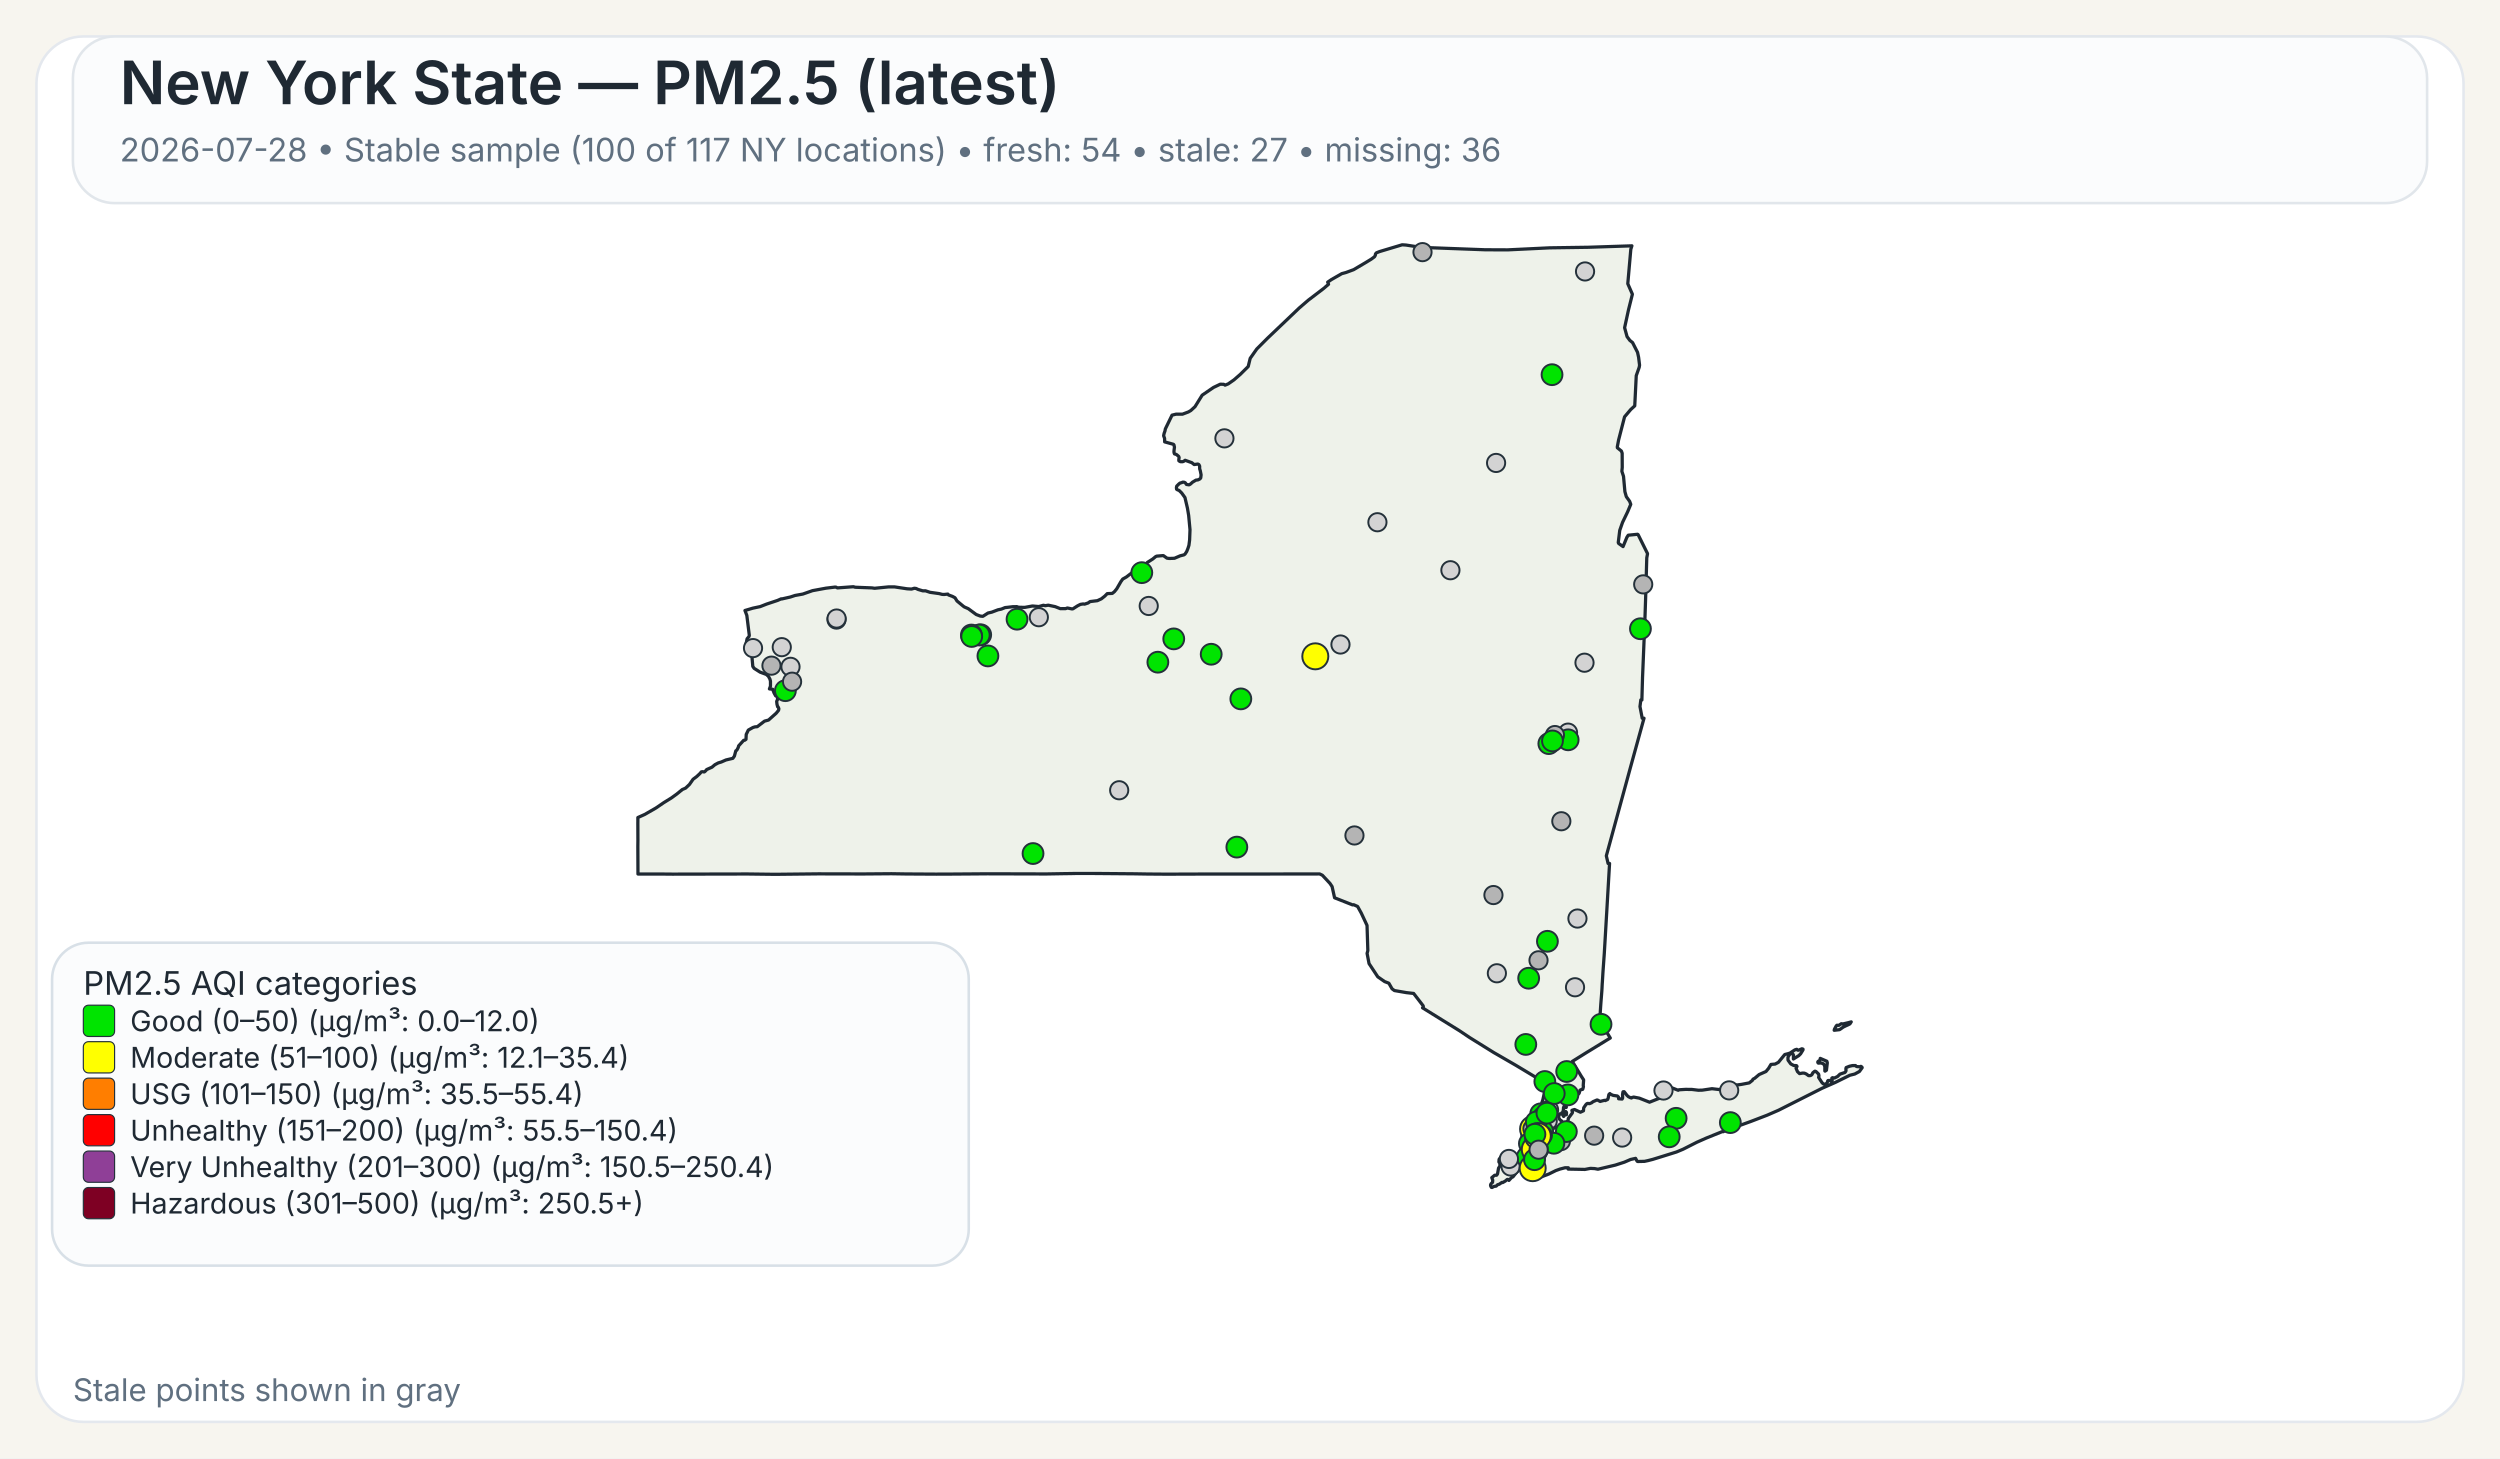
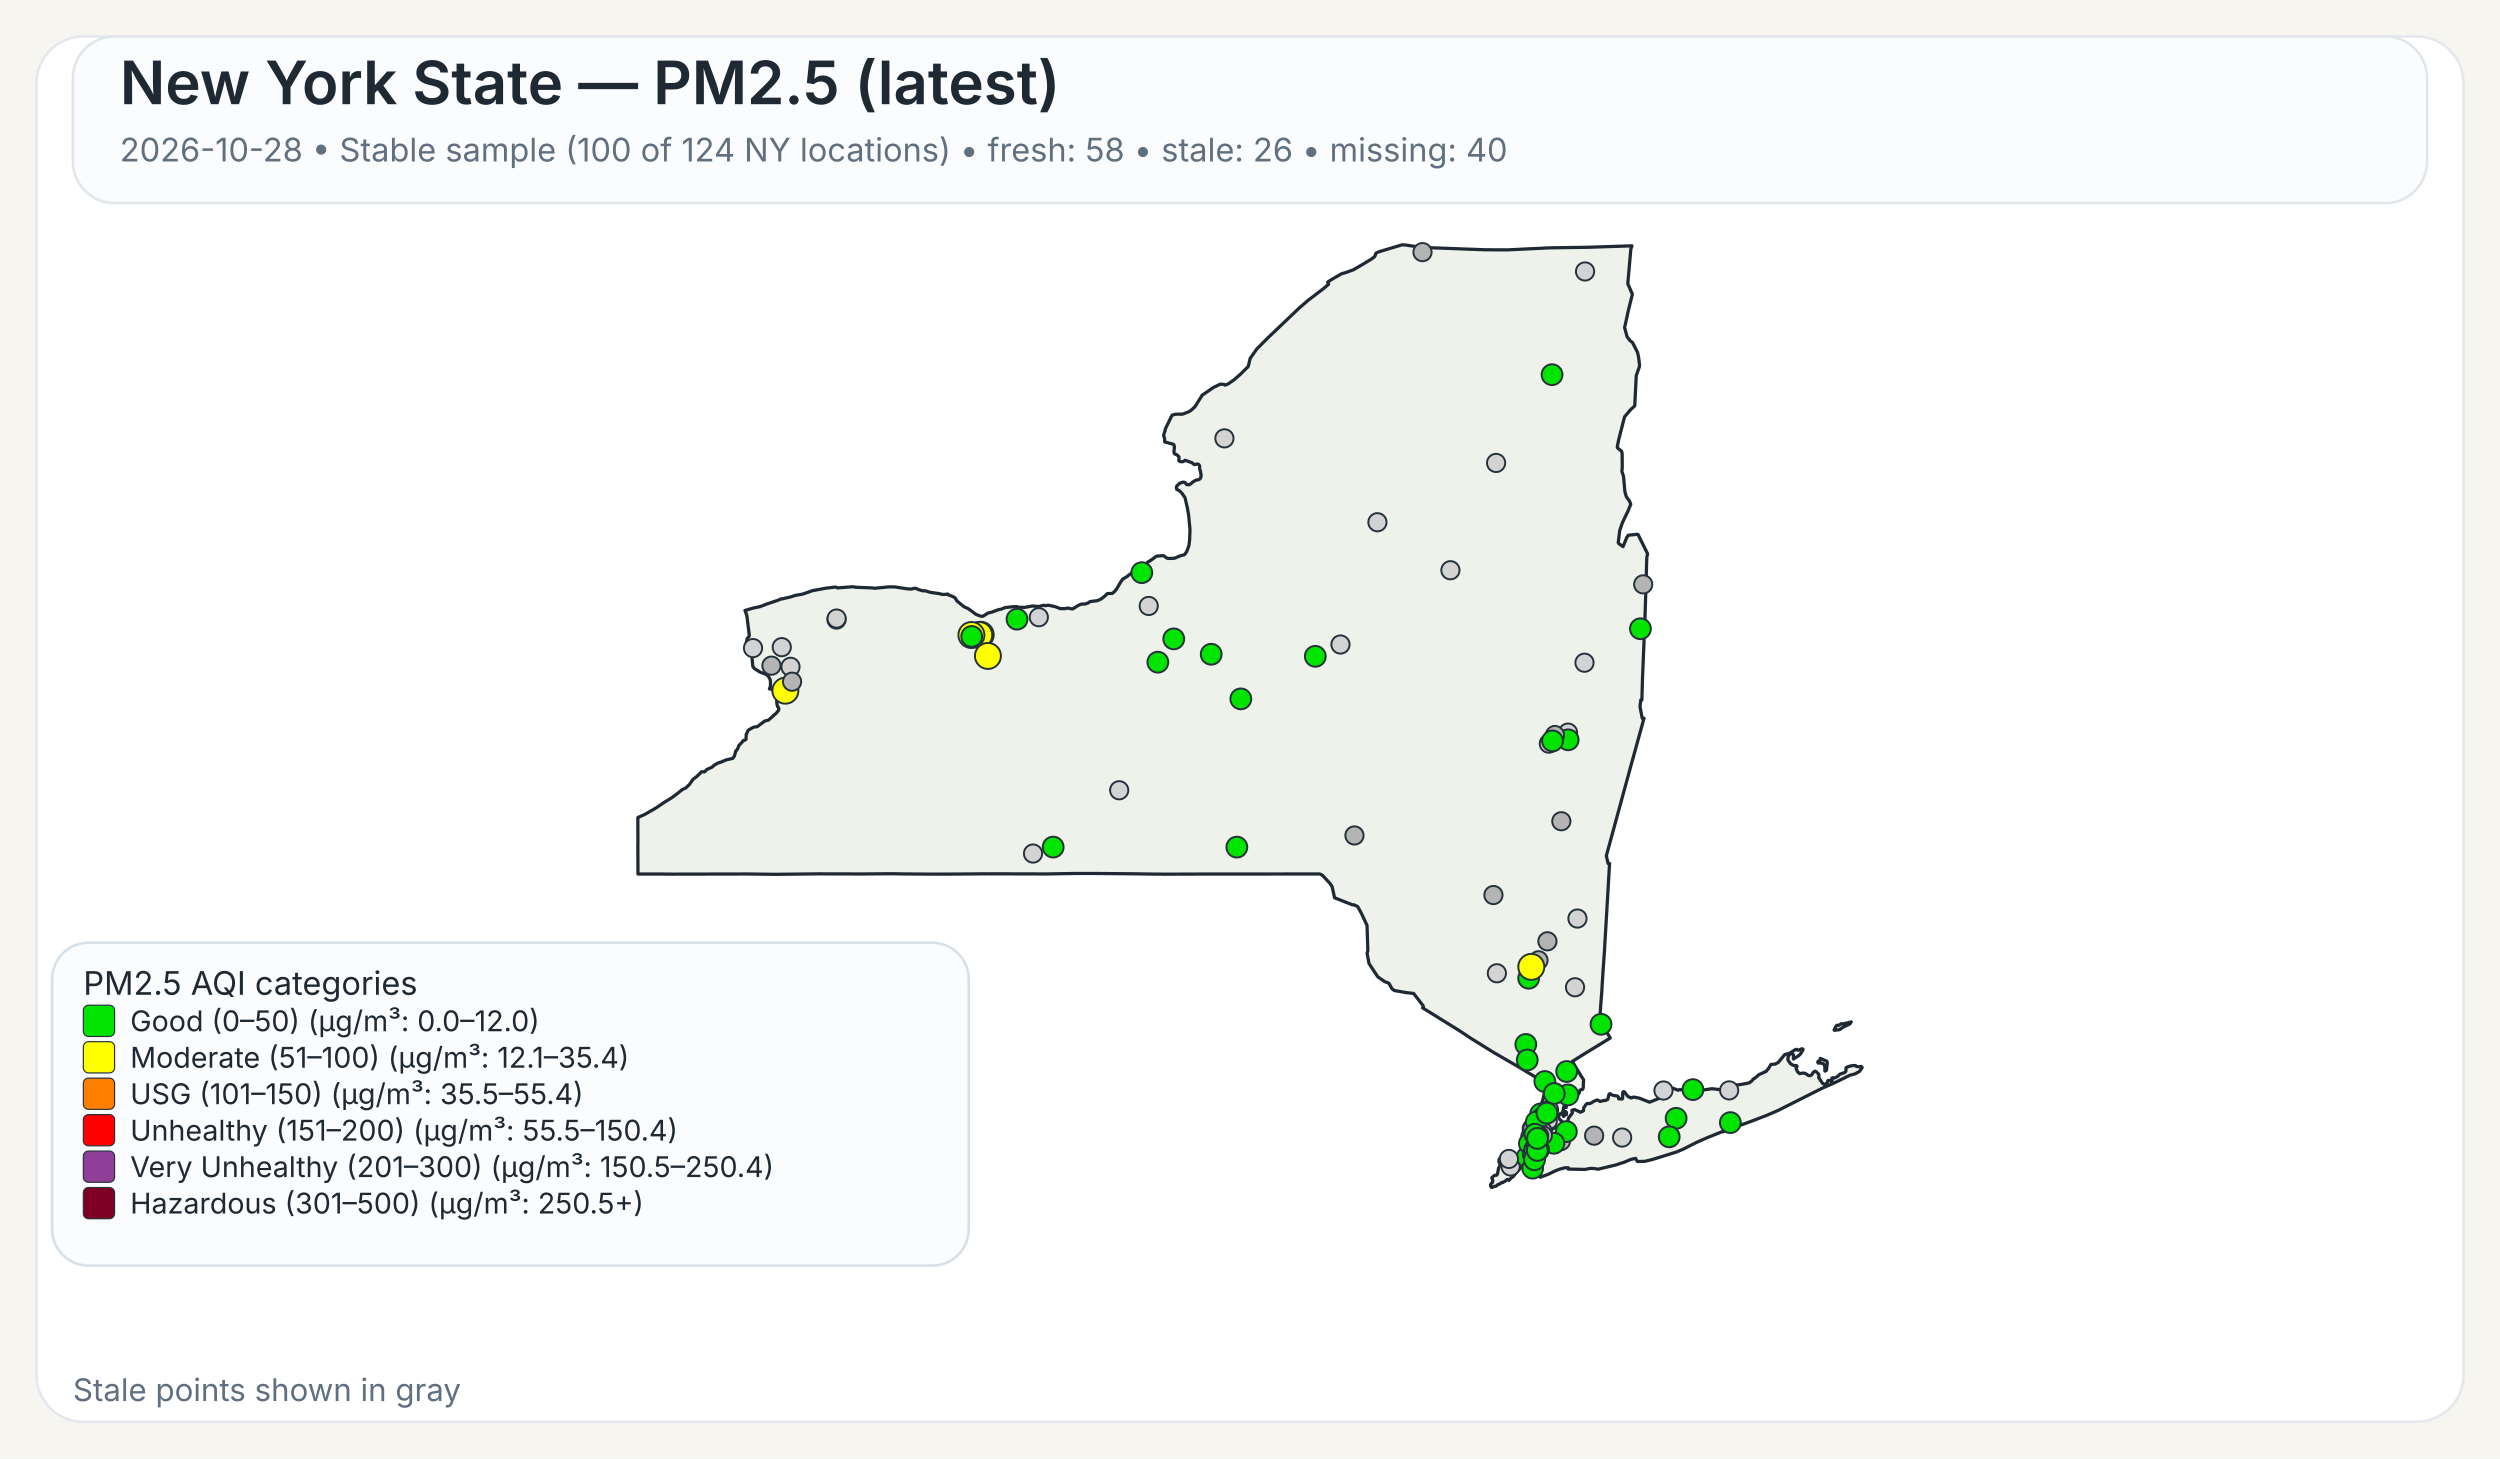
<svg xmlns="http://www.w3.org/2000/svg" width="960" height="560">
  <rect x="0" y="0" width="960" height="560" fill="#F7F5EF" />
  <rect x="14" y="14" width="932" height="532" rx="18" ry="18" fill="#FFFFFF" stroke="#E4E8EE" stroke-width="1" />
  <rect x="28" y="14" width="904" height="64" rx="16" ry="16" fill="#FBFCFD" stroke="#E1E6EB" stroke-width="1" />
  <text x="46" y="40" font-family="Public Sans, Inter, Aptos, Segoe UI, Arial, sans-serif" font-size="23" font-weight="600" fill="#1F2933">New York State — PM2.5 (latest)</text>
-   <text x="46" y="62" font-family="Public Sans, Inter, Aptos, Segoe UI, Arial, sans-serif" font-size="12.5" font-weight="400" fill="#607080">2026-07-28 • Stable sample (100 of 117 NY locations) • fresh: 54 • stale: 27 • missing: 36</text>
+   <text x="46" y="62" font-family="Public Sans, Inter, Aptos, Segoe UI, Arial, sans-serif" font-size="12.5" font-weight="400" fill="#607080">2026-10-28 • Stable sample (100 of 124 NY locations) • fresh: 58 • stale: 26 • missing: 40</text>
  <path d="M601.06,426.90 L601.23,426.83 L601.48,427.07 L601.55,427.32 L601.50,428.06 L601.28,428.08 L601.08,427.81 L601.04,427.27 L601.06,426.90 Z" fill="#EEF2EA" stroke="#1F2933" stroke-width="1.25" stroke-linejoin="round" />
  <path d="M585.16,439.66 L585.21,439.61 L585.24,439.63 L585.33,439.75 L585.00,440.50 L584.94,440.59 L584.83,440.54 L584.77,440.43 L584.80,440.38 L585.16,439.66 Z" fill="#EEF2EA" stroke="#1F2933" stroke-width="1.25" stroke-linejoin="round" />
  <path d="M579.00,452.87 L578.74,452.93 L578.02,453.54 L577.00,454.12 L576.75,454.04 L575.70,454.75 L575.07,454.93 L574.52,455.48 L573.72,455.58 L572.92,456.00 L572.71,455.95 L572.45,455.50 L572.36,455.05 L572.56,454.57 L573.14,454.01 L573.21,453.18 L572.85,452.21 L573.97,451.28 L574.68,451.28 L575.04,450.81 L575.45,448.53 L575.88,447.92 L575.97,447.53 L575.92,446.38 L575.63,446.32 L575.58,446.12 L575.66,445.16 L576.32,444.30 L576.87,444.03 L577.23,444.07 L577.46,444.30 L578.49,444.56 L580.44,444.30 L582.44,443.79 L583.07,443.83 L583.44,444.38 L583.57,445.77 L584.00,446.72 L584.43,447.38 L584.07,448.20 L583.53,448.95 L582.19,450.36 L580.96,451.93 L580.89,451.88 L580.35,452.27 L579.42,453.28 L579.25,452.99 L579.00,452.87 Z" fill="#EEF2EA" stroke="#1F2933" stroke-width="1.25" stroke-linejoin="round" />
  <path d="M698.65,407.28 L698.89,406.98 L698.98,406.42 L701.51,407.51 L701.69,408.12 L701.35,410.97 L700.83,411.31 L700.74,411.25 L700.74,409.57 L700.38,408.71 L700.19,408.52 L699.35,408.18 L698.24,408.24 L698.08,408.08 L698.02,407.81 L698.15,407.57 L698.65,407.28 Z" fill="#EEF2EA" stroke="#1F2933" stroke-width="1.25" stroke-linejoin="round" />
  <path d="M709.87,392.68 L710.87,392.40 L710.37,393.17 L709.71,393.51 L708.74,393.94 L707.77,394.42 L706.83,395.10 L706.37,395.39 L704.33,395.63 L704.44,395.18 L704.77,394.57 L705.12,393.94 L705.39,393.69 L706.11,393.74 L707.05,393.11 L707.70,393.19 L709.32,392.81 L709.87,392.68 Z" fill="#EEF2EA" stroke="#1F2933" stroke-width="1.25" stroke-linejoin="round" />
  <path d="M601.43,424.75 L601.44,424.82 L601.44,424.87 L601.44,424.97 L601.48,425.16 L601.44,425.24 L601.21,425.31 L600.95,425.08 L600.95,424.92 L601.10,424.88 L601.13,424.65 L601.23,424.58 L601.37,424.64 L601.42,424.70 L601.43,424.75 Z" fill="#EEF2EA" stroke="#1F2933" stroke-width="1.25" stroke-linejoin="round" />
  <path d="M623.05,163.10 L621.53,169.00 L621.04,171.61 L621.07,171.95 L622.62,173.20 L622.91,174.06 L622.94,179.46 L622.80,180.98 L623.43,182.92 L623.96,188.79 L624.50,190.70 L624.50,190.71 L625.79,192.51 L626.21,193.67 L625.60,195.12 L625.01,196.54 L623.06,200.59 L622.75,201.47 L621.98,203.67 L621.41,208.34 L621.56,208.68 L623.25,209.89 L624.72,206.33 L625.25,205.52 L628.84,205.16 L629.06,205.34 L632.45,212.18 L632.66,212.61 L632.36,214.21 L632.03,225.74 L632.03,225.80 L632.02,226.34 L632.00,227.05 L631.90,230.25 L631.64,238.09 L631.03,253.00 L630.74,259.97 L630.73,260.06 L630.73,260.23 L630.48,268.80 L630.08,268.74 L629.75,271.32 L630.61,275.80 L631.30,275.80 L628.80,284.88 L626.09,294.70 L622.63,307.38 L616.83,328.64 L617.50,331.57 L618.07,331.57 L617.02,349.62 L617.02,349.66 L616.71,354.88 L616.28,362.25 L616.04,366.27 L615.53,373.42 L615.30,377.22 L615.29,377.28 L615.29,377.35 L615.28,377.44 L615.28,377.49 L615.27,377.53 L615.19,379.03 L615.19,379.14 L615.18,379.18 L615.18,379.35 L615.17,379.49 L615.12,380.31 L615.09,380.73 L615.08,380.89 L614.72,385.46 L614.66,386.30 L614.29,391.98 L618.35,398.60 L616.75,399.56 L616.45,399.75 L610.52,403.39 L609.46,404.03 L609.01,404.31 L603.77,407.58 L605.77,410.89 L606.19,411.58 L606.62,412.29 L607.18,413.23 L608.08,414.62 L608.12,414.70 L607.96,416.83 L608.04,417.28 L607.81,418.17 L607.68,418.35 L607.54,418.27 L606.73,418.62 L606.42,419.73 L606.23,420.03 L605.55,420.48 L604.13,421.08 L603.54,421.65 L602.05,422.64 L600.59,424.82 L600.46,425.17 L600.38,425.37 L600.34,426.13 L600.15,426.98 L600.19,427.32 L600.39,427.51 L600.54,427.87 L600.54,428.09 L600.53,428.27 L600.60,428.55 L600.51,428.65 L600.44,428.71 L600.35,428.62 L600.18,428.29 L600.01,427.93 L600.10,427.54 L599.94,427.19 L599.85,427.21 L599.64,427.48 L599.51,427.81 L599.07,427.70 L598.72,427.92 L598.55,428.85 L598.57,429.17 L598.77,429.63 L599.21,430.17 L599.64,430.41 L600.31,431.59 L600.59,432.07 L600.90,432.04 L601.36,431.60 L601.36,431.60 L602.21,429.98 L602.19,429.51 L603.74,427.42 L603.84,427.11 L603.60,426.42 L603.67,426.33 L604.61,426.05 L606.88,427.09 L607.17,426.96 L608.05,426.54 L608.14,425.40 L608.93,424.24 L609.36,423.80 L609.77,423.70 L610.33,423.82 L611.26,423.43 L611.66,423.07 L613.16,422.42 L613.38,422.39 L614.46,422.95 L616.17,422.51 L616.43,422.62 L617.32,422.20 L617.49,421.82 L617.52,421.77 L617.81,420.28 L618.19,419.93 L618.22,419.96 L618.50,420.18 L618.60,420.26 L618.84,420.36 L619.48,420.63 L619.66,420.66 L619.90,420.69 L620.59,420.79 L621.03,420.85 L621.08,420.86 L621.49,421.26 L621.50,421.39 L621.55,421.93 L622.90,422.03 L623.09,421.64 L623.06,420.27 L623.21,419.33 L623.28,419.23 L623.69,419.22 L624.78,420.64 L625.29,421.11 L626.07,421.51 L626.50,421.62 L626.59,421.46 L627.35,421.28 L629.51,421.69 L629.51,421.69 L633.42,423.24 L638.19,421.34 L638.36,420.84 L638.45,419.18 L638.68,418.35 L640.49,417.89 L642.20,417.80 L644.45,418.67 L644.65,418.48 L647.29,418.32 L649.72,418.35 L652.18,418.65 L653.70,418.61 L657.40,418.06 L660.48,418.42 L661.32,417.62 L664.03,416.80 L665.53,416.46 L666.97,416.64 L668.73,416.40 L671.71,415.83 L672.90,414.88 L673.16,414.40 L673.82,414.05 L675.50,412.63 L678.13,411.46 L679.12,410.27 L680.04,408.74 L681.66,408.60 L682.91,407.93 L685.34,404.94 L686.69,404.59 L687.35,404.38 L689.21,403.16 L689.94,402.93 L690.28,403.23 L690.57,403.30 L691.93,402.73 L692.35,402.87 L692.38,403.11 L691.44,404.66 L690.75,405.35 L688.66,406.65 L688.68,405.06 L688.30,404.60 L687.92,404.54 L687.60,404.66 L687.09,405.06 L686.58,406.01 L686.59,407.08 L687.65,408.54 L688.81,409.15 L689.85,409.20 L690.06,409.50 L689.68,410.21 L690.24,411.51 L691.03,412.27 L692.17,412.06 L692.88,412.09 L693.59,412.39 L694.51,413.06 L695.19,413.03 L695.62,412.79 L695.84,412.56 L696.12,411.95 L696.83,411.38 L696.98,411.33 L697.37,411.49 L698.35,412.46 L698.48,413.14 L698.35,413.73 L699.60,415.66 L700.04,416.12 L700.44,416.32 L700.84,416.33 L701.58,415.93 L701.76,415.37 L701.81,415.13 L701.99,414.91 L702.86,414.89 L703.07,415.26 L703.12,415.25 L703.24,415.22 L703.45,415.13 L703.57,414.86 L703.45,414.38 L703.43,414.00 L703.70,413.83 L704.39,413.98 L705.62,413.37 L706.56,412.46 L708.48,411.82 L708.83,411.29 L708.88,410.85 L708.80,410.51 L708.92,409.94 L710.19,409.44 L711.31,409.19 L712.51,409.17 L712.73,409.44 L713.09,409.58 L714.27,409.63 L714.58,409.48 L714.99,409.75 L715.07,409.99 L714.02,411.45 L712.24,412.42 L710.34,412.90 L704.77,415.65 L699.71,417.88 L682.98,426.32 L678.57,428.24 L672.42,430.60 L662.20,434.30 L661.73,434.58 L661.49,434.51 L660.84,434.74 L655.19,437.03 L651.62,438.61 L646.31,441.30 L643.78,442.36 L638.41,444.04 L634.66,445.20 L632.83,445.67 L631.47,445.96 L631.32,445.96 L628.83,446.02 L628.63,445.87 L628.07,444.81 L626.15,445.24 L623.74,446.28 L621.85,446.89 L620.27,447.40 L613.61,448.98 L612.34,448.74 L610.73,448.66 L608.60,449.06 L605.36,448.99 L602.17,448.93 L602.19,448.77 L602.25,448.43 L600.97,448.42 L599.39,448.83 L599.07,448.91 L597.43,449.50 L594.79,450.81 L591.48,452.07 L591.48,451.26 L591.59,450.86 L591.41,450.49 L591.24,450.39 L590.88,450.18 L590.56,449.81 L590.00,449.87 L588.10,450.05 L587.46,450.03 L587.05,449.85 L586.87,449.72 L586.81,449.43 L587.15,448.99 L587.21,448.90 L587.49,448.42 L587.39,448.02 L586.94,447.62 L585.63,447.32 L585.23,446.64 L585.06,445.69 L585.31,444.71 L585.45,444.41 L585.68,443.96 L586.50,442.95 L586.37,441.37 L586.22,441.17 L586.16,441.08 L586.11,440.71 L586.29,440.19 L586.49,440.03 L586.59,439.53 L586.42,439.11 L586.13,438.91 L586.77,435.14 L587.04,434.58 L587.53,433.54 L588.00,432.56 L588.37,431.79 L590.66,426.98 L591.27,425.68 L591.55,425.09 L591.55,425.09 L591.90,424.00 L592.36,422.57 L592.47,422.24 L593.89,415.87 L593.37,415.86 L592.83,415.54 L585.14,410.91 L585.14,410.91 L582.09,409.08 L581.83,408.93 L574.90,404.92 L573.64,404.20 L565.84,399.35 L564.27,398.37 L560.37,395.76 L546.26,387.01 L546.57,386.68 L546.49,386.22 L542.83,381.48 L542.63,381.46 L540.06,381.17 L535.45,380.37 L534.54,379.69 L533.32,377.55 L531.70,376.93 L529.06,375.09 L525.71,370.01 L525.14,367.03 L524.96,366.10 L525.25,365.02 L524.94,355.37 L522.72,350.61 L521.32,348.08 L519.78,347.40 L519.41,347.49 L512.48,344.75 L511.52,340.44 L510.72,339.24 L507.79,336.09 L506.74,335.59 L502.43,335.60 L502.18,335.60 L499.75,335.60 L499.39,335.61 L499.35,335.61 L469.83,335.63 L469.66,335.63 L462.36,335.64 L461.30,335.63 L460.85,335.63 L460.00,335.64 L448.21,335.68 L447.85,335.68 L441.17,335.63 L440.91,335.63 L435.49,335.54 L435.46,335.54 L420.14,335.41 L418.99,335.41 L413.90,335.41 L413.83,335.41 L413.52,335.41 L412.93,335.41 L412.60,335.42 L411.23,335.45 L411.22,335.45 L408.74,335.48 L408.73,335.48 L401.77,335.60 L379.14,335.54 L372.91,335.59 L364.59,335.65 L360.26,335.66 L359.71,335.67 L347.88,335.60 L347.87,335.60 L342.30,335.51 L337.43,335.55 L331.40,335.60 L314.24,335.56 L297.70,335.74 L295.08,335.71 L287.13,335.61 L286.61,335.61 L258.23,335.67 L257.47,335.66 L253.93,335.63 L253.07,335.62 L253.07,335.63 L244.98,335.62 L244.93,325.04 L244.95,323.48 L244.96,322.52 L244.95,321.67 L244.95,321.16 L244.95,320.84 L244.93,316.08 L244.94,315.42 L244.94,313.93 L247.57,312.75 L251.88,310.27 L254.93,308.19 L257.77,306.44 L259.87,304.92 L262.02,303.17 L263.28,302.62 L264.74,301.24 L266.14,299.24 L267.54,298.19 L268.72,297.09 L269.32,296.39 L269.90,296.33 L270.33,296.44 L270.54,296.38 L271.04,295.92 L271.36,295.51 L273.40,294.60 L274.52,293.65 L275.81,292.96 L276.98,292.61 L278.76,291.83 L281.41,291.20 L282.01,290.34 L282.12,289.92 L282.55,288.31 L282.75,288.22 L283.00,287.95 L283.49,287.01 L283.63,286.42 L285.57,284.28 L285.90,284.29 L286.46,283.91 L286.55,282.02 L287.35,280.35 L289.13,279.36 L289.89,279.12 L290.78,279.05 L293.57,276.92 L295.12,276.50 L298.07,273.86 L298.97,272.76 L299.09,272.13 L298.79,271.45 L298.62,271.42 L298.36,270.43 L298.24,269.33 L298.55,268.66 L298.61,268.16 L298.25,267.28 L297.85,267.20 L297.24,266.09 L296.70,264.68 L295.46,264.54 L295.86,263.47 L295.86,261.59 L295.66,260.80 L295.08,259.71 L294.94,259.59 L294.28,258.99 L291.89,258.11 L289.57,256.64 L289.07,255.88 L288.57,250.10 L288.55,249.89 L286.78,249.43 L286.31,248.17 L286.88,245.30 L287.63,244.40 L287.73,243.95 L286.78,236.32 L286.06,234.43 L289.07,233.54 L291.93,232.93 L294.37,231.97 L298.62,230.55 L299.99,229.95 L300.12,230.02 L303.47,229.26 L305.29,228.66 L308.28,228.12 L312.00,226.81 L317.17,225.86 L320.65,225.44 L321.03,225.47 L321.59,225.76 L322.04,225.72 L327.70,225.30 L328.39,225.50 L334.82,225.75 L335.83,225.90 L341.09,225.38 L343.51,225.37 L348.32,226.10 L349.98,226.20 L350.03,226.20 L351.12,225.89 L351.79,225.98 L352.52,226.34 L354.31,226.87 L355.38,226.87 L357.13,227.45 L360.63,227.94 L361.77,228.24 L362.50,228.28 L363.98,228.13 L364.17,228.44 L365.74,229.01 L366.72,229.54 L367.48,230.77 L369.92,232.79 L370.31,233.07 L371.82,233.73 L373.38,234.88 L374.86,235.97 L376.42,236.57 L377.42,236.67 L379.40,235.40 L380.84,235.07 L383.21,234.17 L384.54,233.89 L385.93,233.32 L386.27,233.28 L386.83,233.22 L388.90,232.98 L390.48,232.95 L391.11,233.18 L393.48,233.24 L396.46,232.70 L398.89,232.91 L400.66,232.42 L401.43,232.58 L402.53,232.39 L405.18,232.95 L407.17,233.73 L409.20,233.71 L409.87,233.47 L411.66,233.83 L412.03,233.77 L413.80,232.63 L414.88,232.08 L415.91,231.92 L416.48,231.99 L417.81,231.55 L418.60,231.00 L421.39,230.66 L422.92,229.95 L424.23,228.91 L425.18,227.95 L425.69,227.93 L427.12,227.87 L427.93,227.21 L428.83,226.10 L430.44,223.32 L431.14,222.35 L431.96,221.89 L432.55,221.55 L435.18,219.53 L437.03,218.59 L437.61,217.92 L437.98,217.72 L438.51,217.88 L439.70,217.38 L440.56,215.99 L442.64,214.67 L443.82,213.70 L444.23,213.55 L446.72,213.34 L448.11,214.33 L448.97,214.45 L450.99,214.38 L453.20,213.43 L454.63,213.07 L455.05,212.77 L455.69,211.79 L456.17,210.59 L456.55,209.40 L456.81,207.36 L456.96,203.41 L456.73,200.97 L456.44,197.89 L455.97,195.10 L455.02,191.05 L453.78,189.32 L452.78,188.33 L452.13,188.08 L451.81,187.86 L451.74,187.30 L451.84,186.69 L452.22,186.31 L452.64,185.89 L453.10,185.51 L453.80,185.32 L454.18,185.14 L454.70,185.18 L455.13,185.37 L455.61,186.03 L456.63,186.18 L457.19,185.84 L457.91,185.17 L459.24,184.37 L460.00,184.28 L460.73,183.93 L461.08,183.54 L461.22,182.35 L460.90,180.72 L460.70,180.14 L460.66,179.72 L460.67,178.99 L460.38,178.40 L459.97,178.19 L458.56,178.39 L457.66,177.67 L455.09,176.75 L454.57,177.13 L454.12,177.30 L453.65,177.30 L453.29,177.28 L452.94,177.12 L452.67,176.90 L452.67,176.38 L452.79,175.72 L452.62,175.27 L451.89,174.63 L451.54,174.45 L451.01,174.30 L450.87,173.94 L450.80,173.54 L450.84,172.88 L450.99,171.72 L450.78,170.78 L450.56,170.60 L447.23,169.68 L447.20,168.34 L446.83,167.32 L447.02,166.42 L447.35,165.48 L447.50,164.69 L450.06,159.42 L451.61,159.04 L454.05,159.05 L456.36,158.18 L457.28,157.64 L458.88,156.17 L461.63,151.75 L465.96,148.79 L468.59,147.53 L469.94,147.58 L470.43,147.90 L471.65,147.40 L473.83,145.88 L476.29,143.74 L476.97,143.06 L479.31,140.74 L480.08,137.59 L482.60,134.01 L486.70,129.90 L498.91,118.26 L502.36,115.29 L508.27,110.78 L510.16,109.15 L509.83,108.34 L511.28,107.35 L515.25,105.08 L516.86,104.64 L519.80,103.55 L524.26,100.92 L526.51,99.55 L527.81,98.60 L528.14,98.00 L528.16,97.54 L528.55,97.08 L529.76,96.60 L538.43,94.00 L539.92,94.10 L544.47,94.80 L545.84,95.00 L570.26,95.91 L578.85,95.95 L585.96,95.61 L595.04,95.17 L609.91,94.95 L626.65,94.40 L626.23,95.73 L625.68,102.02 L625.07,108.95 L626.84,112.98 L625.33,119.03 L623.85,125.84 L624.79,129.27 L625.53,130.26 L625.83,130.68 L626.91,131.56 L626.91,131.56 L628.81,135.29 L629.22,137.19 L629.59,140.21 L629.45,141.06 L628.32,144.25 L627.83,154.15 L627.74,155.85 L626.19,157.27 L623.83,160.07 L623.05,163.10 Z" fill="#EEF2EA" stroke="#1F2933" stroke-width="1.25" stroke-linejoin="round" />
  <circle cx="574.80" cy="373.74" r="3.50" fill="lightgray" stroke="#24313A" stroke-width="0.75" />
  <circle cx="296.24" cy="255.61" r="3.50" fill="rgb(180,180,180)" stroke="#24313A" stroke-width="0.75" />
  <circle cx="585.91" cy="401.06" r="4.00" fill="#00E400" stroke="#24313A" stroke-width="0.75" />
  <circle cx="590.67" cy="430.08" r="3.50" fill="lightgray" stroke="#24313A" stroke-width="0.75" />
  <circle cx="587.01" cy="375.64" r="4.00" fill="#00E400" stroke="#24313A" stroke-width="0.75" />
  <circle cx="580.07" cy="447.93" r="3.50" fill="lightgray" stroke="#24313A" stroke-width="0.75" />
  <circle cx="528.93" cy="200.54" r="3.50" fill="lightgray" stroke="#24313A" stroke-width="0.75" />
  <circle cx="622.90" cy="436.82" r="3.50" fill="lightgray" stroke="#24313A" stroke-width="0.75" />
  <circle cx="321.22" cy="237.92" r="3.50" fill="lightgray" stroke="#24313A" stroke-width="0.75" />
  <circle cx="556.96" cy="218.97" r="3.50" fill="lightgray" stroke="#24313A" stroke-width="0.75" />
  <circle cx="574.50" cy="177.77" r="3.50" fill="lightgray" stroke="#24313A" stroke-width="0.75" />
  <circle cx="429.77" cy="303.46" r="3.50" fill="lightgray" stroke="#24313A" stroke-width="0.75" />
  <circle cx="514.74" cy="247.49" r="3.50" fill="lightgray" stroke="#24313A" stroke-width="0.75" />
  <circle cx="470.18" cy="168.33" r="3.50" fill="lightgray" stroke="#24313A" stroke-width="0.75" />
-   <circle cx="376.59" cy="243.75" r="4.00" fill="#00E400" stroke="#24313A" stroke-width="0.75" />
+   <circle cx="376.59" cy="243.75" r="5.00" fill="#FFFF00" stroke="#24313A" stroke-width="0.75" />
  <circle cx="591.63" cy="427.72" r="4.00" fill="#00E400" stroke="#24313A" stroke-width="0.75" />
-   <circle cx="593.40" cy="430.37" r="4.00" fill="#00E400" stroke="#24313A" stroke-width="0.75" />
+   <circle cx="593.40" cy="430.37" r="3.50" fill="lightgray" stroke="#24313A" stroke-width="0.75" />
  <circle cx="593.93" cy="437.51" r="4.00" fill="#00E400" stroke="#24313A" stroke-width="0.75" />
  <circle cx="602.12" cy="281.33" r="3.50" fill="lightgray" stroke="#24313A" stroke-width="0.75" />
  <circle cx="398.91" cy="237.01" r="3.50" fill="lightgray" stroke="#24313A" stroke-width="0.75" />
  <circle cx="598.03" cy="436.67" r="4.00" fill="#00E400" stroke="#24313A" stroke-width="0.75" />
  <circle cx="595.98" cy="143.88" r="4.00" fill="#00E400" stroke="#24313A" stroke-width="0.75" />
  <circle cx="601.61" cy="411.46" r="4.00" fill="#00E400" stroke="#24313A" stroke-width="0.75" />
  <circle cx="608.45" cy="254.48" r="3.50" fill="lightgray" stroke="#24313A" stroke-width="0.75" />
  <circle cx="604.81" cy="379.11" r="3.50" fill="lightgray" stroke="#24313A" stroke-width="0.75" />
  <circle cx="588.51" cy="437.27" r="3.50" fill="rgb(180,180,180)" stroke="#24313A" stroke-width="0.75" />
  <circle cx="465.10" cy="251.23" r="4.00" fill="#00E400" stroke="#24313A" stroke-width="0.75" />
-   <circle cx="396.68" cy="327.76" r="4.00" fill="#00E400" stroke="#24313A" stroke-width="0.75" />
+   <circle cx="396.68" cy="327.76" r="3.50" fill="lightgray" stroke="#24313A" stroke-width="0.75" />
  <circle cx="643.63" cy="429.43" r="4.00" fill="#00E400" stroke="#24313A" stroke-width="0.75" />
  <circle cx="586.47" cy="444.33" r="4.00" fill="#00E400" stroke="#24313A" stroke-width="0.75" />
  <circle cx="303.55" cy="256.06" r="3.50" fill="lightgray" stroke="#24313A" stroke-width="0.75" />
  <circle cx="602.17" cy="284.09" r="4.00" fill="#00E400" stroke="#24313A" stroke-width="0.75" />
-   <circle cx="301.59" cy="265.22" r="4.00" fill="#00E400" stroke="#24313A" stroke-width="0.75" />
+   <circle cx="301.59" cy="265.22" r="5.00" fill="#FFFF00" stroke="#24313A" stroke-width="0.75" />
  <circle cx="321.26" cy="237.52" r="3.50" fill="lightgray" stroke="#24313A" stroke-width="0.75" />
  <circle cx="612.15" cy="436.09" r="3.50" fill="rgb(180,180,180)" stroke="#24313A" stroke-width="0.75" />
  <circle cx="587.88" cy="438.53" r="3.50" fill="rgb(180,180,180)" stroke="#24313A" stroke-width="0.75" />
  <circle cx="591.83" cy="440.12" r="3.50" fill="lightgray" stroke="#24313A" stroke-width="0.75" />
  <circle cx="594.32" cy="430.48" r="3.50" fill="lightgray" stroke="#24313A" stroke-width="0.75" />
  <circle cx="594.83" cy="426.21" r="3.50" fill="lightgray" stroke="#24313A" stroke-width="0.75" />
  <circle cx="605.74" cy="352.72" r="3.50" fill="lightgray" stroke="#24313A" stroke-width="0.75" />
  <circle cx="664.00" cy="418.71" r="3.50" fill="lightgray" stroke="#24313A" stroke-width="0.75" />
  <circle cx="546.24" cy="96.82" r="3.50" fill="rgb(180,180,180)" stroke="#24313A" stroke-width="0.75" />
  <circle cx="638.78" cy="418.76" r="3.50" fill="lightgray" stroke="#24313A" stroke-width="0.75" />
  <circle cx="304.16" cy="261.77" r="3.50" fill="rgb(180,180,180)" stroke="#24313A" stroke-width="0.75" />
  <circle cx="441.11" cy="232.69" r="3.50" fill="lightgray" stroke="#24313A" stroke-width="0.75" />
  <circle cx="598.43" cy="436.52" r="4.00" fill="#00E400" stroke="#24313A" stroke-width="0.75" />
-   <circle cx="376.03" cy="243.84" r="4.00" fill="#00E400" stroke="#24313A" stroke-width="0.75" />
+   <circle cx="376.03" cy="243.84" r="5.00" fill="#FFFF00" stroke="#24313A" stroke-width="0.75" />
  <circle cx="592.26" cy="428.72" r="3.50" fill="rgb(180,180,180)" stroke="#24313A" stroke-width="0.75" />
  <circle cx="579.43" cy="445.03" r="3.50" fill="lightgray" stroke="#24313A" stroke-width="0.75" />
  <circle cx="602.08" cy="420.44" r="4.00" fill="#00E400" stroke="#24313A" stroke-width="0.75" />
  <circle cx="590.18" cy="441.64" r="3.50" fill="rgb(180,180,180)" stroke="#24313A" stroke-width="0.75" />
  <circle cx="520.11" cy="320.82" r="3.50" fill="rgb(180,180,180)" stroke="#24313A" stroke-width="0.75" />
  <circle cx="601.48" cy="434.51" r="3.50" fill="rgb(180,180,180)" stroke="#24313A" stroke-width="0.75" />
  <circle cx="598.28" cy="436.62" r="3.50" fill="rgb(180,180,180)" stroke="#24313A" stroke-width="0.75" />
-   <circle cx="601.48" cy="434.52" r="3.50" fill="rgb(180,180,180)" stroke="#24313A" stroke-width="0.75" />
+   <circle cx="601.48" cy="434.52" r="3.50" fill="lightgray" stroke="#24313A" stroke-width="0.75" />
  <circle cx="608.66" cy="104.24" r="3.50" fill="lightgray" stroke="#24313A" stroke-width="0.75" />
-   <circle cx="373.02" cy="243.85" r="4.00" fill="#00E400" stroke="#24313A" stroke-width="0.75" />
+   <circle cx="373.02" cy="243.85" r="5.00" fill="#FFFF00" stroke="#24313A" stroke-width="0.75" />
  <circle cx="598.27" cy="436.67" r="3.50" fill="lightgray" stroke="#24313A" stroke-width="0.75" />
  <circle cx="598.28" cy="436.62" r="3.50" fill="lightgray" stroke="#24313A" stroke-width="0.75" />
  <circle cx="587.67" cy="436.46" r="3.50" fill="lightgray" stroke="#24313A" stroke-width="0.75" />
  <circle cx="590.79" cy="368.76" r="3.50" fill="rgb(180,180,180)" stroke="#24313A" stroke-width="0.75" />
  <circle cx="593.22" cy="415.30" r="4.00" fill="#00E400" stroke="#24313A" stroke-width="0.75" />
-   <circle cx="590.92" cy="439.03" r="5.00" fill="#FFFF00" stroke="#24313A" stroke-width="0.75" />
+   <circle cx="590.92" cy="439.03" r="4.00" fill="#00E400" stroke="#24313A" stroke-width="0.75" />
  <circle cx="300.20" cy="248.51" r="3.50" fill="lightgray" stroke="#24313A" stroke-width="0.75" />
-   <circle cx="588.55" cy="448.58" r="5.00" fill="#FFFF00" stroke="#24313A" stroke-width="0.75" />
+   <circle cx="588.55" cy="448.58" r="4.00" fill="#00E400" stroke="#24313A" stroke-width="0.75" />
  <circle cx="592.77" cy="438.21" r="3.50" fill="lightgray" stroke="#24313A" stroke-width="0.75" />
  <circle cx="592.77" cy="438.23" r="3.50" fill="rgb(180,180,180)" stroke="#24313A" stroke-width="0.75" />
  <circle cx="592.78" cy="438.21" r="3.50" fill="rgb(180,180,180)" stroke="#24313A" stroke-width="0.75" />
  <circle cx="592.81" cy="438.17" r="3.50" fill="rgb(180,180,180)" stroke="#24313A" stroke-width="0.75" />
  <circle cx="592.70" cy="438.35" r="3.50" fill="rgb(180,180,180)" stroke="#24313A" stroke-width="0.75" />
  <circle cx="592.76" cy="438.20" r="3.50" fill="lightgray" stroke="#24313A" stroke-width="0.75" />
  <circle cx="592.66" cy="438.26" r="3.50" fill="lightgray" stroke="#24313A" stroke-width="0.75" />
  <circle cx="599.38" cy="438.19" r="3.50" fill="rgb(180,180,180)" stroke="#24313A" stroke-width="0.75" />
  <circle cx="474.95" cy="325.29" r="4.00" fill="#00E400" stroke="#24313A" stroke-width="0.75" />
-   <circle cx="588.70" cy="433.55" r="5.00" fill="#FFFF00" stroke="#24313A" stroke-width="0.75" />
+   <circle cx="588.70" cy="433.55" r="4.00" fill="#00E400" stroke="#24313A" stroke-width="0.75" />
  <circle cx="601.48" cy="434.52" r="4.00" fill="#00E400" stroke="#24313A" stroke-width="0.75" />
  <circle cx="629.93" cy="241.44" r="4.00" fill="#00E400" stroke="#24313A" stroke-width="0.75" />
  <circle cx="599.55" cy="315.36" r="3.50" fill="rgb(180,180,180)" stroke="#24313A" stroke-width="0.75" />
  <circle cx="588.57" cy="437.98" r="3.50" fill="lightgray" stroke="#24313A" stroke-width="0.75" />
  <circle cx="595.75" cy="285.13" r="3.50" fill="rgb(180,180,180)" stroke="#24313A" stroke-width="0.75" />
  <circle cx="589.13" cy="443.87" r="4.00" fill="#00E400" stroke="#24313A" stroke-width="0.75" />
-   <circle cx="594.21" cy="361.46" r="4.00" fill="#00E400" stroke="#24313A" stroke-width="0.75" />
+   <circle cx="594.21" cy="361.46" r="3.50" fill="rgb(180,180,180)" stroke="#24313A" stroke-width="0.75" />
  <circle cx="614.79" cy="393.33" r="4.00" fill="#00E400" stroke="#24313A" stroke-width="0.75" />
  <circle cx="664.45" cy="431.08" r="3.50" fill="lightgray" stroke="#24313A" stroke-width="0.75" />
  <circle cx="597.09" cy="282.26" r="3.50" fill="rgb(180,180,180)" stroke="#24313A" stroke-width="0.75" />
  <circle cx="573.48" cy="343.70" r="3.50" fill="rgb(180,180,180)" stroke="#24313A" stroke-width="0.75" />
  <circle cx="373.13" cy="244.40" r="4.00" fill="#00E400" stroke="#24313A" stroke-width="0.75" />
  <circle cx="590.03" cy="441.87" r="4.00" fill="#00E400" stroke="#24313A" stroke-width="0.75" />
  <circle cx="664.45" cy="431.08" r="4.00" fill="#00E400" stroke="#24313A" stroke-width="0.75" />
  <circle cx="596.83" cy="419.91" r="4.00" fill="#00E400" stroke="#24313A" stroke-width="0.75" />
  <circle cx="640.98" cy="436.54" r="4.00" fill="#00E400" stroke="#24313A" stroke-width="0.75" />
  <circle cx="587.29" cy="439.12" r="4.00" fill="#00E400" stroke="#24313A" stroke-width="0.75" />
  <circle cx="589.23" cy="444.79" r="4.00" fill="#00E400" stroke="#24313A" stroke-width="0.75" />
  <circle cx="588.46" cy="433.42" r="3.50" fill="rgb(180,180,180)" stroke="#24313A" stroke-width="0.75" />
-   <circle cx="592.37" cy="434.42" r="4.00" fill="#00E400" stroke="#24313A" stroke-width="0.75" />
-   <circle cx="594.75" cy="285.55" r="4.00" fill="#00E400" stroke="#24313A" stroke-width="0.75" />
+   <circle cx="592.37" cy="434.42" r="3.50" fill="rgb(180,180,180)" stroke="#24313A" stroke-width="0.75" />
+   <circle cx="594.75" cy="285.55" r="3.50" fill="lightgray" stroke="#24313A" stroke-width="0.75" />
  <circle cx="630.99" cy="224.40" r="3.50" fill="rgb(180,180,180)" stroke="#24313A" stroke-width="0.75" />
  <circle cx="590.52" cy="437.49" r="4.00" fill="#00E400" stroke="#24313A" stroke-width="0.75" />
  <circle cx="589.94" cy="430.85" r="4.00" fill="#00E400" stroke="#24313A" stroke-width="0.75" />
+   <circle cx="650.08" cy="418.41" r="4.00" fill="#00E400" stroke="#24313A" stroke-width="0.75" />
  <circle cx="596.15" cy="284.52" r="4.00" fill="#00E400" stroke="#24313A" stroke-width="0.75" />
-   <circle cx="588.77" cy="443.25" r="3.50" fill="rgb(180,180,180)" stroke="#24313A" stroke-width="0.75" />
+   <circle cx="588.77" cy="443.25" r="4.00" fill="#00E400" stroke="#24313A" stroke-width="0.75" />
  <circle cx="596.70" cy="439.01" r="4.00" fill="#00E400" stroke="#24313A" stroke-width="0.75" />
  <circle cx="390.54" cy="237.77" r="4.00" fill="#00E400" stroke="#24313A" stroke-width="0.75" />
-   <circle cx="589.36" cy="441.38" r="5.00" fill="#FFFF00" stroke="#24313A" stroke-width="0.75" />
+   <circle cx="589.36" cy="441.38" r="4.00" fill="#00E400" stroke="#24313A" stroke-width="0.75" />
  <circle cx="450.72" cy="245.33" r="4.00" fill="#00E400" stroke="#24313A" stroke-width="0.75" />
  <circle cx="444.62" cy="254.28" r="4.00" fill="#00E400" stroke="#24313A" stroke-width="0.75" />
-   <circle cx="379.36" cy="251.88" r="4.00" fill="#00E400" stroke="#24313A" stroke-width="0.75" />
+   <circle cx="379.36" cy="251.88" r="5.00" fill="#FFFF00" stroke="#24313A" stroke-width="0.75" />
  <circle cx="594.02" cy="427.45" r="4.00" fill="#00E400" stroke="#24313A" stroke-width="0.75" />
  <circle cx="592.46" cy="435.94" r="3.50" fill="rgb(180,180,180)" stroke="#24313A" stroke-width="0.75" />
  <circle cx="289.16" cy="248.87" r="3.50" fill="lightgray" stroke="#24313A" stroke-width="0.75" />
-   <circle cx="505.08" cy="252.03" r="5.00" fill="#FFFF00" stroke="#24313A" stroke-width="0.75" />
-   <circle cx="590.51" cy="436.23" r="5.00" fill="#FFFF00" stroke="#24313A" stroke-width="0.75" />
+   <circle cx="505.08" cy="252.03" r="4.00" fill="#00E400" stroke="#24313A" stroke-width="0.75" />
+   <circle cx="590.51" cy="436.23" r="4.00" fill="#00E400" stroke="#24313A" stroke-width="0.75" />
  <circle cx="589.41" cy="435.56" r="4.00" fill="#00E400" stroke="#24313A" stroke-width="0.75" />
  <circle cx="438.45" cy="219.90" r="4.00" fill="#00E400" stroke="#24313A" stroke-width="0.75" />
  <circle cx="589.25" cy="445.32" r="4.00" fill="#00E400" stroke="#24313A" stroke-width="0.75" />
-   <circle cx="590.82" cy="441.48" r="3.50" fill="rgb(180,180,180)" stroke="#24313A" stroke-width="0.75" />
+   <circle cx="590.82" cy="441.48" r="4.00" fill="#00E400" stroke="#24313A" stroke-width="0.75" />
  <circle cx="476.48" cy="268.37" r="4.00" fill="#00E400" stroke="#24313A" stroke-width="0.75" />
+   <circle cx="404.42" cy="325.28" r="4.00" fill="#00E400" stroke="#24313A" stroke-width="0.75" />
+   <circle cx="586.46" cy="407.02" r="4.00" fill="#00E400" stroke="#24313A" stroke-width="0.75" />
+   <circle cx="590.18" cy="440.88" r="4.00" fill="#00E400" stroke="#24313A" stroke-width="0.75" />
+   <circle cx="590.36" cy="441.75" r="4.00" fill="#00E400" stroke="#24313A" stroke-width="0.75" />
+   <circle cx="588.01" cy="371.28" r="5.00" fill="#FFFF00" stroke="#24313A" stroke-width="0.75" />
+   <circle cx="590.39" cy="437.14" r="4.00" fill="#00E400" stroke="#24313A" stroke-width="0.75" />
  <rect x="20" y="362" width="352" height="124" rx="14" ry="14" fill="#FBFCFD" stroke="#D8E0E7" stroke-width="1" />
  <text x="32" y="382" font-family="Inter, Aptos, Segoe UI, Arial, sans-serif" font-size="12.5" fill="#1F2933">PM2.5 AQI categories</text>
  <rect x="32" y="386" width="12" height="12" rx="2" ry="2" fill="#00E400" stroke="#24313A" stroke-width="0.45" />
  <text x="50" y="396" font-family="Inter, Aptos, Segoe UI, Arial, sans-serif" font-size="11" fill="#1F2933">Good (0–50)  (µg/m³: 0.0–12.0)</text>
  <rect x="32" y="400" width="12" height="12" rx="2" ry="2" fill="#FFFF00" stroke="#24313A" stroke-width="0.45" />
  <text x="50" y="410" font-family="Inter, Aptos, Segoe UI, Arial, sans-serif" font-size="11" fill="#1F2933">Moderate (51–100)  (µg/m³: 12.1–35.4)</text>
  <rect x="32" y="414" width="12" height="12" rx="2" ry="2" fill="#FF7E00" stroke="#24313A" stroke-width="0.45" />
  <text x="50" y="424" font-family="Inter, Aptos, Segoe UI, Arial, sans-serif" font-size="11" fill="#1F2933">USG (101–150)  (µg/m³: 35.5–55.4)</text>
  <rect x="32" y="428" width="12" height="12" rx="2" ry="2" fill="#FF0000" stroke="#24313A" stroke-width="0.45" />
  <text x="50" y="438" font-family="Inter, Aptos, Segoe UI, Arial, sans-serif" font-size="11" fill="#1F2933">Unhealthy (151–200)  (µg/m³: 55.5–150.4)</text>
  <rect x="32" y="442" width="12" height="12" rx="2" ry="2" fill="#8F3F97" stroke="#24313A" stroke-width="0.45" />
  <text x="50" y="452" font-family="Inter, Aptos, Segoe UI, Arial, sans-serif" font-size="11" fill="#1F2933">Very Unhealthy (201–300)  (µg/m³: 150.5–250.4)</text>
  <rect x="32" y="456" width="12" height="12" rx="2" ry="2" fill="#7E0023" stroke="#24313A" stroke-width="0.45" />
  <text x="50" y="466" font-family="Inter, Aptos, Segoe UI, Arial, sans-serif" font-size="11" fill="#1F2933">Hazardous (301–500)  (µg/m³: 250.5+)</text>
  <text x="28" y="538" font-family="Inter, Aptos, Segoe UI, Arial, sans-serif" font-size="12" fill="#607080">Stale points shown in gray</text>
</svg>
